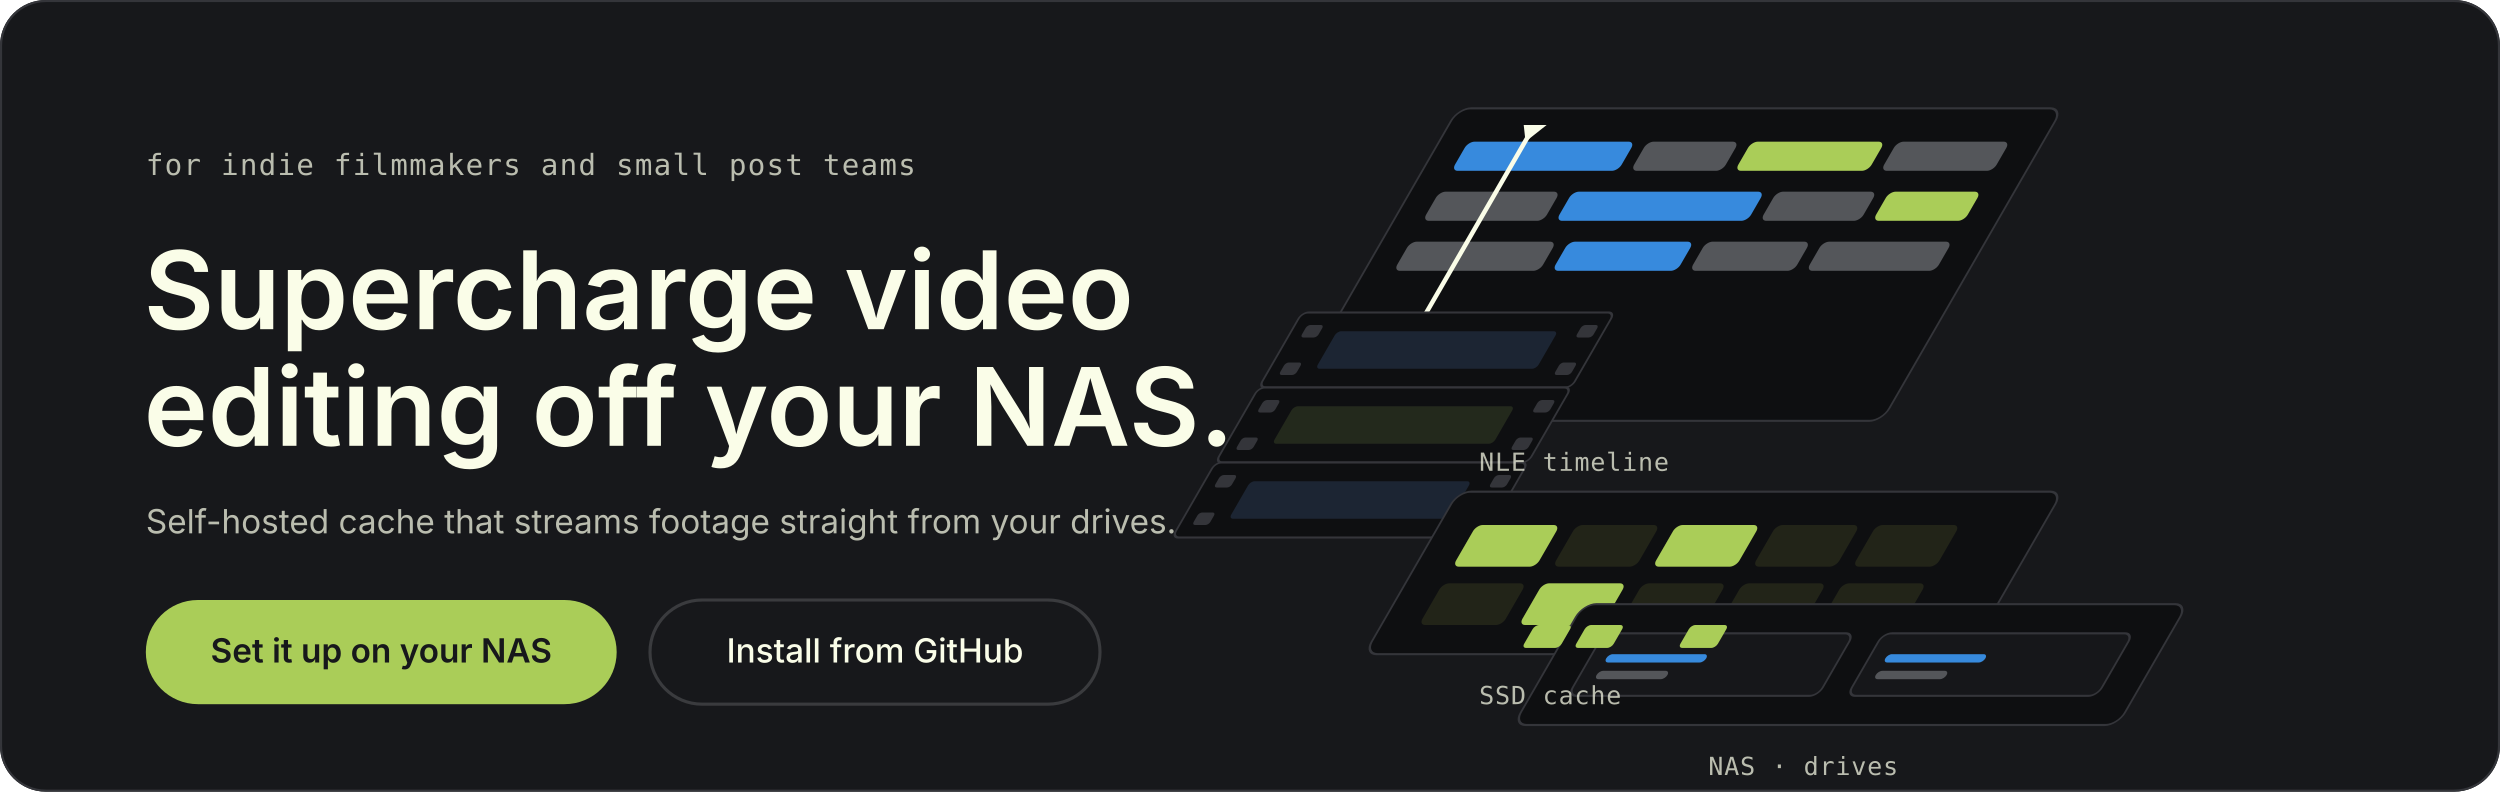
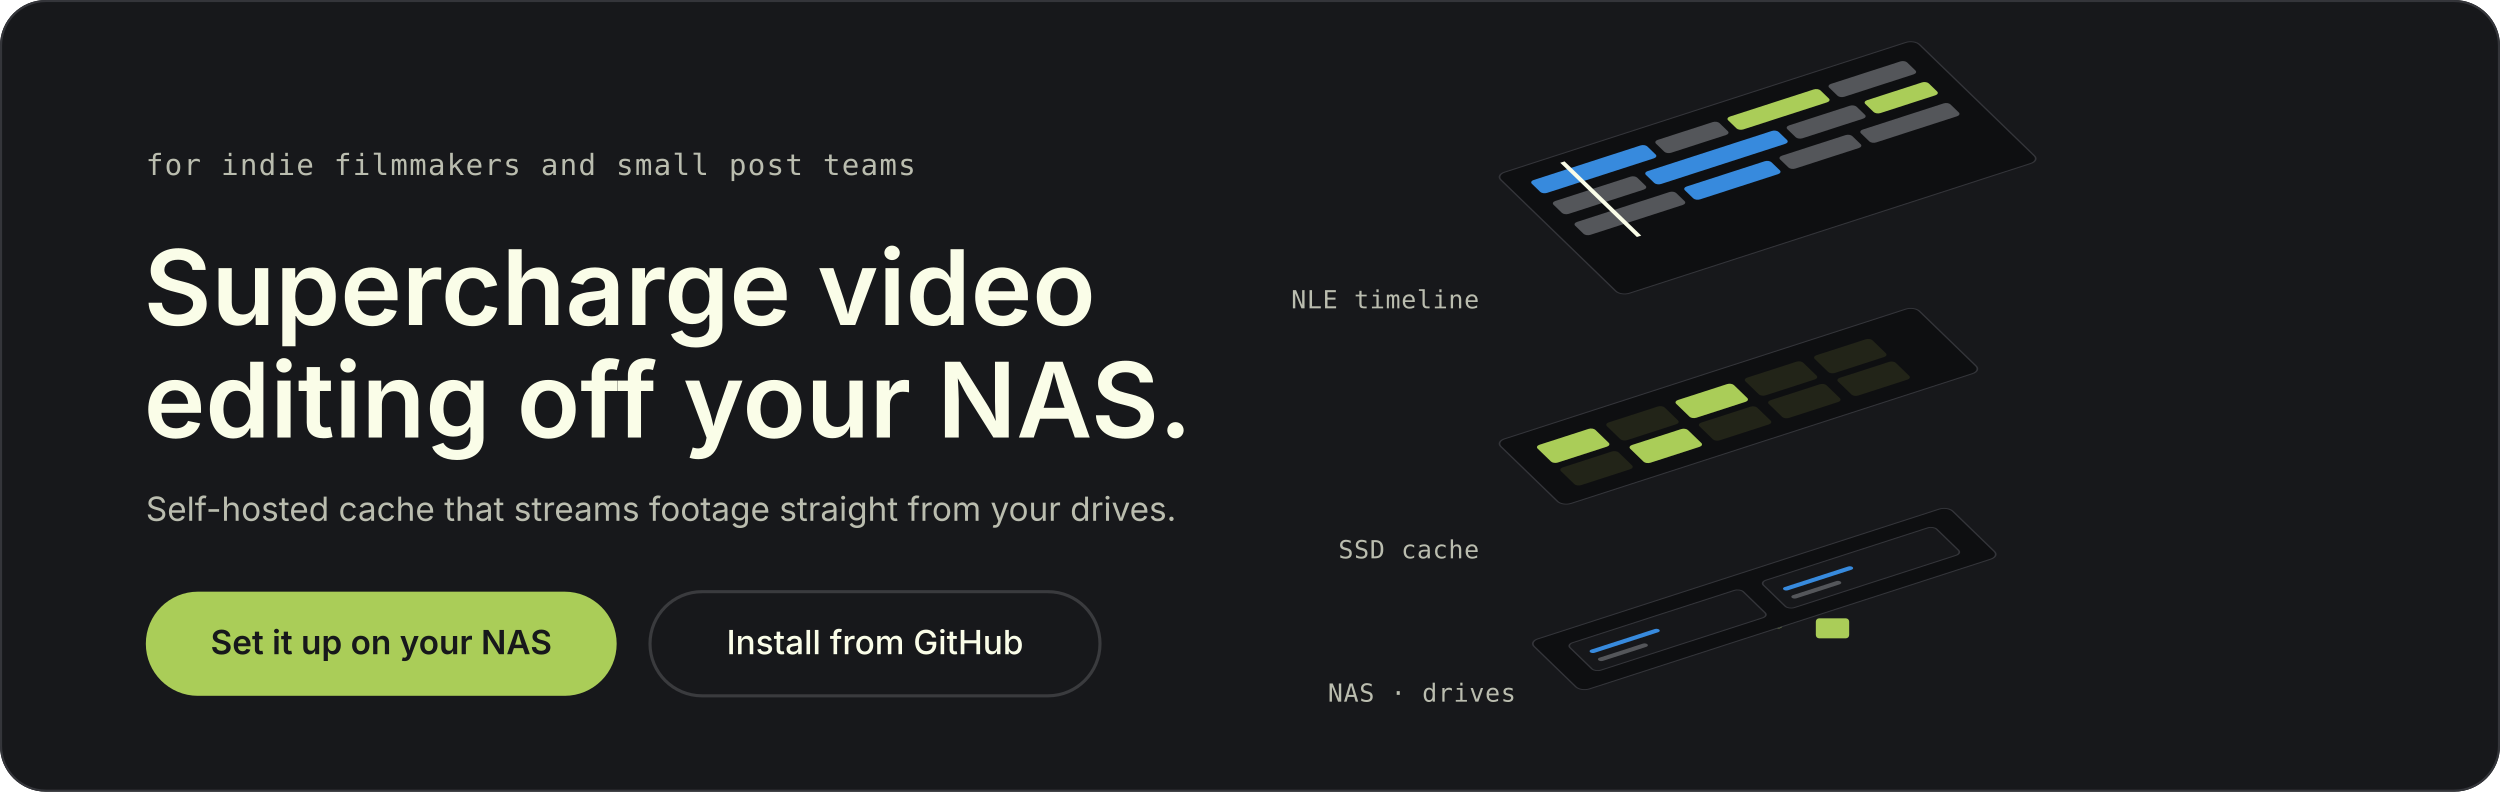
- <svg xmlns="http://www.w3.org/2000/svg" viewBox="0 0 1200 380" width="1200" height="380" role="img" aria-label="JuiceMount hero banner: Supercharge video editing off your NAS. An isometric stack shows an NLE timeline with a moving playhead, an SSD cache warming, NAS drives, scrolling film strips, and footage streaming up the stack.">
+ <svg xmlns="http://www.w3.org/2000/svg" viewBox="0 0 1200 380" width="1200" height="380" role="img" aria-label="JuiceMount hero banner: Supercharge video editing off your NAS. An isometric stack shows an NLE timeline with a moving playhead, an SSD cache warming, NAS drives, and footage streaming up the stack.">
  <style>
-   .strip-group{animation:stripScroll 8s linear infinite}
  .ph{animation:playhead 8s ease-in-out infinite;transform-box:fill-box}
  .cache-a{animation:cachePulse 8s ease-in-out infinite}
  .cache-b{animation:cachePulse 8s ease-in-out infinite;animation-delay:-2.6s}
  .cache-c{animation:cachePulse 8s ease-in-out infinite;animation-delay:-5.3s}
-   .rise1{animation:rise 8s ease-in-out infinite;transform-box:fill-box}
-   .rise2{animation:rise 8s ease-in-out infinite;animation-delay:-2.7s;transform-box:fill-box}
-   .rise3{animation:rise 8s ease-in-out infinite;animation-delay:-5.4s;transform-box:fill-box}
+   .rise1{animation:rise 6s ease-in-out infinite;transform-box:fill-box}
+   .rise2{animation:rise 6s ease-in-out infinite;animation-delay:-2s;transform-box:fill-box}
+   .rise3{animation:rise 6s ease-in-out infinite;animation-delay:-4s;transform-box:fill-box}
  .clipA{animation:clipGlow 8s ease-in-out infinite}
  .clipB{animation:clipGlow 8s ease-in-out infinite;animation-delay:-4s}
-   @keyframes stripScroll{from{transform:translate(0,0)}to{transform:translate(0,-72px)}}
  @keyframes playhead{0%{transform:translate(0,0)}25%{transform:translate(96px,0)}50%{transform:translate(150px,0)}75%{transform:translate(54px,0)}100%{transform:translate(0,0)}}
-   @keyframes cachePulse{0%,100%{opacity:.22}45%{opacity:1}55%{opacity:1}}
+   @keyframes cachePulse{0%,100%{opacity:.18}45%{opacity:1}55%{opacity:1}}
  @keyframes clipGlow{0%,100%{opacity:.55}50%{opacity:1}}
-   @keyframes rise{0%{transform:translate(0,0);opacity:0}10%{opacity:1}80%{transform:translate(-58px,-150px);opacity:1}92%{transform:translate(-63px,-164px);opacity:0}100%{transform:translate(0,0);opacity:0}}
+   @keyframes rise{0%{transform:translate(0,0);opacity:0}12%{opacity:1}85%{opacity:1}100%{transform:translate(0,-118px);opacity:0}}
  @media (prefers-reduced-motion: reduce){*{animation:none !important}}
</style>
  <rect x="0" y="0" width="1200" height="380" rx="22" fill="#17181B" />
  <rect x="0.5" y="0.5" width="1199" height="379" rx="21.5" fill="none" stroke="#34353a" stroke-width="1" />
  <text x="70" y="84" font-family="ui-monospace, 'SF Mono', Menlo, monospace" font-size="14" letter-spacing="0.6" fill="rgba(250,253,232,0.72)">for indie filmmakers and small post teams</text>
-   <text font-family="Inter, -apple-system, 'Segoe UI', Roboto, Helvetica, Arial, sans-serif" font-size="52" font-weight="600" fill="#FAFDE8">
-     <tspan x="69" y="158">Supercharge video</tspan>
-     <tspan x="69" y="214">editing off your NAS.</tspan>
-   </text>
-   <text x="70" y="256" font-family="Inter, -apple-system, 'Segoe UI', Roboto, Helvetica, Arial, sans-serif" font-size="16" fill="rgba(250,253,232,0.72)">Self-hosted cache that streams footage straight from your drives.</text>
+   <text x="69" y="156" font-family="Inter, -apple-system, 'Segoe UI', Roboto, Helvetica, Arial, sans-serif" font-size="50" font-weight="600" fill="#FAFDE8">Supercharge video</text>
+   <text x="69" y="210" font-family="Inter, -apple-system, 'Segoe UI', Roboto, Helvetica, Arial, sans-serif" font-size="50" font-weight="600" fill="#FAFDE8">editing off your NAS.</text>
+   <text x="70" y="250" font-family="Inter, -apple-system, 'Segoe UI', Roboto, Helvetica, Arial, sans-serif" font-size="16" fill="rgba(250,253,232,0.72)">Self-hosted cache that streams footage straight from your drives.</text>
  <g>
-     <rect x="70" y="288" width="226" height="50" rx="25" fill="#AACD58" />
-     <text x="183" y="318" text-anchor="middle" font-family="Inter, -apple-system, 'Segoe UI', Roboto, Helvetica, Arial, sans-serif" font-size="16" font-weight="600" fill="#17181B">Set it up on your NAS</text>
+     <rect x="70" y="284" width="226" height="50" rx="25" fill="#AACD58" />
+     <text x="183" y="314" text-anchor="middle" font-family="Inter, -apple-system, 'Segoe UI', Roboto, Helvetica, Arial, sans-serif" font-size="16" font-weight="600" fill="#17181B">Set it up on your NAS</text>
  </g>
  <g>
-     <rect x="312" y="288" width="216" height="50" rx="25" fill="none" stroke="#3a3b3e" stroke-width="1.5" />
-     <text x="420" y="318" text-anchor="middle" font-family="Inter, -apple-system, 'Segoe UI', Roboto, Helvetica, Arial, sans-serif" font-size="16" font-weight="500" fill="#FAFDE8">Install from GitHub</text>
+     <rect x="312" y="284" width="216" height="50" rx="25" fill="none" stroke="#3a3b3e" stroke-width="1.5" />
+     <text x="420" y="314" text-anchor="middle" font-family="Inter, -apple-system, 'Segoe UI', Roboto, Helvetica, Arial, sans-serif" font-size="16" font-weight="500" fill="#FAFDE8">Install from GitHub</text>
  </g>
-   <g>
-     <g transform="translate(700,52) skewX(-30)">
+   <g transform="translate(158,52) scale(0.80)">
+     <g transform="translate(700,40) matrix(0.866 -0.28 0.5 0.484 0 0)">
      <rect x="0" y="0" width="290" height="150" rx="6" fill="#0e0f11" stroke="#34353a" stroke-width="1" />
-       <rect class="clipA" x="14" y="16" width="80" height="14" rx="3" fill="#378ADD" />
-       <rect x="100" y="16" width="44" height="14" rx="3" fill="#54565a" />
-       <rect class="clipB" x="150" y="16" width="64" height="14" rx="3" fill="#AACD58" />
-       <rect x="220" y="16" width="54" height="14" rx="3" fill="#54565a" />
-       <rect x="14" y="40" width="58" height="14" rx="3" fill="#54565a" />
-       <rect class="clipB" x="78" y="40" width="92" height="14" rx="3" fill="#378ADD" />
-       <rect x="176" y="40" width="48" height="14" rx="3" fill="#54565a" />
-       <rect class="clipA" x="230" y="40" width="44" height="14" rx="3" fill="#AACD58" />
-       <rect x="14" y="64" width="70" height="14" rx="3" fill="#54565a" />
-       <rect x="90" y="64" width="60" height="14" rx="3" fill="#378ADD" />
-       <rect x="156" y="64" width="50" height="14" rx="3" fill="#54565a" />
-       <rect x="212" y="64" width="62" height="14" rx="3" fill="#54565a" />
+       <rect class="clipA" x="14" y="16" width="80" height="16" rx="3" fill="#378ADD" />
+       <rect x="100" y="16" width="44" height="16" rx="3" fill="#54565a" />
+       <rect class="clipB" x="150" y="16" width="64" height="16" rx="3" fill="#AACD58" />
+       <rect x="220" y="16" width="54" height="16" rx="3" fill="#54565a" />
+       <rect x="14" y="42" width="58" height="16" rx="3" fill="#54565a" />
+       <rect class="clipB" x="78" y="42" width="92" height="16" rx="3" fill="#378ADD" />
+       <rect x="176" y="42" width="48" height="16" rx="3" fill="#54565a" />
+       <rect class="clipA" x="230" y="42" width="44" height="16" rx="3" fill="#AACD58" />
+       <rect x="14" y="68" width="70" height="16" rx="3" fill="#54565a" />
+       <rect x="90" y="68" width="60" height="16" rx="3" fill="#378ADD" />
+       <rect x="156" y="68" width="50" height="16" rx="3" fill="#54565a" />
+       <rect x="212" y="68" width="62" height="16" rx="3" fill="#54565a" />
      <g class="ph">
-         <rect x="40" y="8" width="2.5" height="98" fill="#FAFDE8" />
-         <polygon points="36,8 47,8 41.5,16" fill="#FAFDE8" />
+         <rect x="40" y="8" width="3" height="92" fill="#FAFDE8" />
      </g>
    </g>
-     <g transform="translate(625,150)">
-       <g class="strip-group">
-         <g transform="skewX(-30)">
-           <rect x="0" y="0" width="150" height="36" rx="3" fill="#0e0f11" stroke="#34353a" stroke-width="1" />
-           <rect x="6" y="6" width="8" height="6" rx="1.5" fill="#34353a" />
-           <rect x="6" y="24" width="8" height="6" rx="1.5" fill="#34353a" />
-           <rect x="138" y="6" width="8" height="6" rx="1.5" fill="#34353a" />
-           <rect x="138" y="24" width="8" height="6" rx="1.5" fill="#34353a" />
-           <rect x="22" y="9" width="106" height="18" rx="2" fill="#1c2533" />
-           <rect x="0" y="36" width="150" height="36" rx="3" fill="#0e0f11" stroke="#34353a" stroke-width="1" />
-           <rect x="6" y="42" width="8" height="6" rx="1.5" fill="#34353a" />
-           <rect x="6" y="60" width="8" height="6" rx="1.5" fill="#34353a" />
-           <rect x="138" y="42" width="8" height="6" rx="1.5" fill="#34353a" />
-           <rect x="138" y="60" width="8" height="6" rx="1.5" fill="#34353a" />
-           <rect x="22" y="45" width="106" height="18" rx="2" fill="#23291c" />
-           <rect x="0" y="72" width="150" height="36" rx="3" fill="#0e0f11" stroke="#34353a" stroke-width="1" />
-           <rect x="6" y="78" width="8" height="6" rx="1.5" fill="#34353a" />
-           <rect x="6" y="96" width="8" height="6" rx="1.5" fill="#34353a" />
-           <rect x="138" y="78" width="8" height="6" rx="1.5" fill="#34353a" />
-           <rect x="138" y="96" width="8" height="6" rx="1.5" fill="#34353a" />
-           <rect x="22" y="81" width="106" height="18" rx="2" fill="#1c2533" />
-         </g>
-       </g>
+     <g transform="translate(700,200) matrix(0.866 -0.28 0.5 0.484 0 0)">
+       <rect x="0" y="0" width="290" height="80" rx="6" fill="#0e0f11" stroke="#34353a" stroke-width="1" />
+       <rect x="18" y="16" width="40" height="22" rx="3" fill="#222418" />
+       <rect class="cache-a" x="18" y="16" width="40" height="22" rx="3" fill="#AACD58" />
+       <rect x="66" y="16" width="40" height="22" rx="3" fill="#222418" />
+       <rect x="114" y="16" width="40" height="22" rx="3" fill="#222418" />
+       <rect class="cache-b" x="114" y="16" width="40" height="22" rx="3" fill="#AACD58" />
+       <rect x="162" y="16" width="40" height="22" rx="3" fill="#222418" />
+       <rect x="210" y="16" width="40" height="22" rx="3" fill="#222418" />
+       <rect x="18" y="44" width="40" height="22" rx="3" fill="#222418" />
+       <rect x="66" y="44" width="40" height="22" rx="3" fill="#222418" />
+       <rect class="cache-c" x="66" y="44" width="40" height="22" rx="3" fill="#AACD58" />
+       <rect x="114" y="44" width="40" height="22" rx="3" fill="#222418" />
+       <rect x="162" y="44" width="40" height="22" rx="3" fill="#222418" />
+       <rect x="210" y="44" width="40" height="22" rx="3" fill="#222418" />
    </g>
-     <g transform="translate(700,236) skewX(-30)">
-       <rect x="0" y="0" width="290" height="78" rx="6" fill="#0e0f11" stroke="#34353a" stroke-width="1" />
-       <rect x="18" y="16" width="40" height="20" rx="3" fill="#222418" />
-       <rect class="cache-a" x="18" y="16" width="40" height="20" rx="3" fill="#AACD58" />
-       <rect x="66" y="16" width="40" height="20" rx="3" fill="#222418" />
-       <rect x="114" y="16" width="40" height="20" rx="3" fill="#222418" />
-       <rect class="cache-b" x="114" y="16" width="40" height="20" rx="3" fill="#AACD58" />
-       <rect x="162" y="16" width="40" height="20" rx="3" fill="#222418" />
-       <rect x="210" y="16" width="40" height="20" rx="3" fill="#222418" />
-       <rect x="18" y="44" width="40" height="20" rx="3" fill="#222418" />
-       <rect x="66" y="44" width="40" height="20" rx="3" fill="#222418" />
-       <rect class="cache-c" x="66" y="44" width="40" height="20" rx="3" fill="#AACD58" />
-       <rect x="114" y="44" width="40" height="20" rx="3" fill="#222418" />
-       <rect x="162" y="44" width="40" height="20" rx="3" fill="#222418" />
-       <rect x="210" y="44" width="40" height="20" rx="3" fill="#222418" />
+     <g>
+       <rect class="rise1" x="852" y="300" width="20" height="12" rx="2" fill="#AACD58" />
+       <rect class="rise2" x="892" y="306" width="20" height="12" rx="2" fill="#AACD58" />
+       <rect class="rise3" x="826" y="298" width="20" height="12" rx="2" fill="#AACD58" />
    </g>
-     <g transform="translate(760,290) skewX(-30)">
-       <rect x="0" y="0" width="290" height="58" rx="6" fill="#0e0f11" stroke="#34353a" stroke-width="1" />
-       <rect x="18" y="14" width="120" height="30" rx="4" fill="#16171a" stroke="#34353a" stroke-width="1" />
-       <rect x="26" y="24" width="48" height="4" rx="2" fill="#378ADD" />
-       <rect x="26" y="32" width="34" height="4" rx="2" fill="#54565a" />
-       <rect x="152" y="14" width="120" height="30" rx="4" fill="#16171a" stroke="#34353a" stroke-width="1" />
-       <rect x="160" y="24" width="48" height="4" rx="2" fill="#378ADD" />
-       <rect x="160" y="32" width="34" height="4" rx="2" fill="#54565a" />
+     <g transform="translate(720,320) matrix(0.866 -0.28 0.5 0.484 0 0)">
+       <rect x="0" y="0" width="290" height="62" rx="6" fill="#0e0f11" stroke="#34353a" stroke-width="1" />
+       <rect x="18" y="14" width="120" height="34" rx="4" fill="#16171a" stroke="#34353a" stroke-width="1" />
+       <rect x="26" y="26" width="48" height="4" rx="2" fill="#378ADD" />
+       <rect x="26" y="36" width="34" height="4" rx="2" fill="#54565a" />
+       <rect x="152" y="14" width="120" height="34" rx="4" fill="#16171a" stroke="#34353a" stroke-width="1" />
+       <rect x="160" y="26" width="48" height="4" rx="2" fill="#378ADD" />
+       <rect x="160" y="36" width="34" height="4" rx="2" fill="#54565a" />
    </g>
-     <g transform="skewX(-30)">
-       <rect class="rise1" x="935" y="300" width="18" height="11" rx="2" fill="#AACD58" />
-       <rect class="rise2" x="985" y="300" width="18" height="11" rx="2" fill="#AACD58" />
-       <rect class="rise3" x="910" y="300" width="18" height="11" rx="2" fill="#AACD58" />
-     </g>
+     <text x="690" y="120" text-anchor="end" font-family="ui-monospace, 'SF Mono', Menlo, monospace" font-size="15" letter-spacing="0.4" fill="rgba(250,253,232,0.72)">NLE timeline</text>
+     <text x="690" y="270" text-anchor="end" font-family="ui-monospace, 'SF Mono', Menlo, monospace" font-size="15" letter-spacing="0.4" fill="rgba(250,253,232,0.72)">SSD cache</text>
+     <text x="712" y="356" text-anchor="end" font-family="ui-monospace, 'SF Mono', Menlo, monospace" font-size="15" letter-spacing="0.4" fill="rgba(250,253,232,0.72)">NAS · drives</text>
  </g>
-   <text x="710" y="226" font-family="ui-monospace, 'SF Mono', Menlo, monospace" font-size="12" letter-spacing="0.4" fill="rgba(250,253,232,0.72)">NLE timeline</text>
-   <text x="710" y="338" font-family="ui-monospace, 'SF Mono', Menlo, monospace" font-size="12" letter-spacing="0.4" fill="rgba(250,253,232,0.72)">SSD cache</text>
-   <text x="820" y="372" font-family="ui-monospace, 'SF Mono', Menlo, monospace" font-size="12" letter-spacing="0.4" fill="rgba(250,253,232,0.72)">NAS · drives</text>
</svg>
